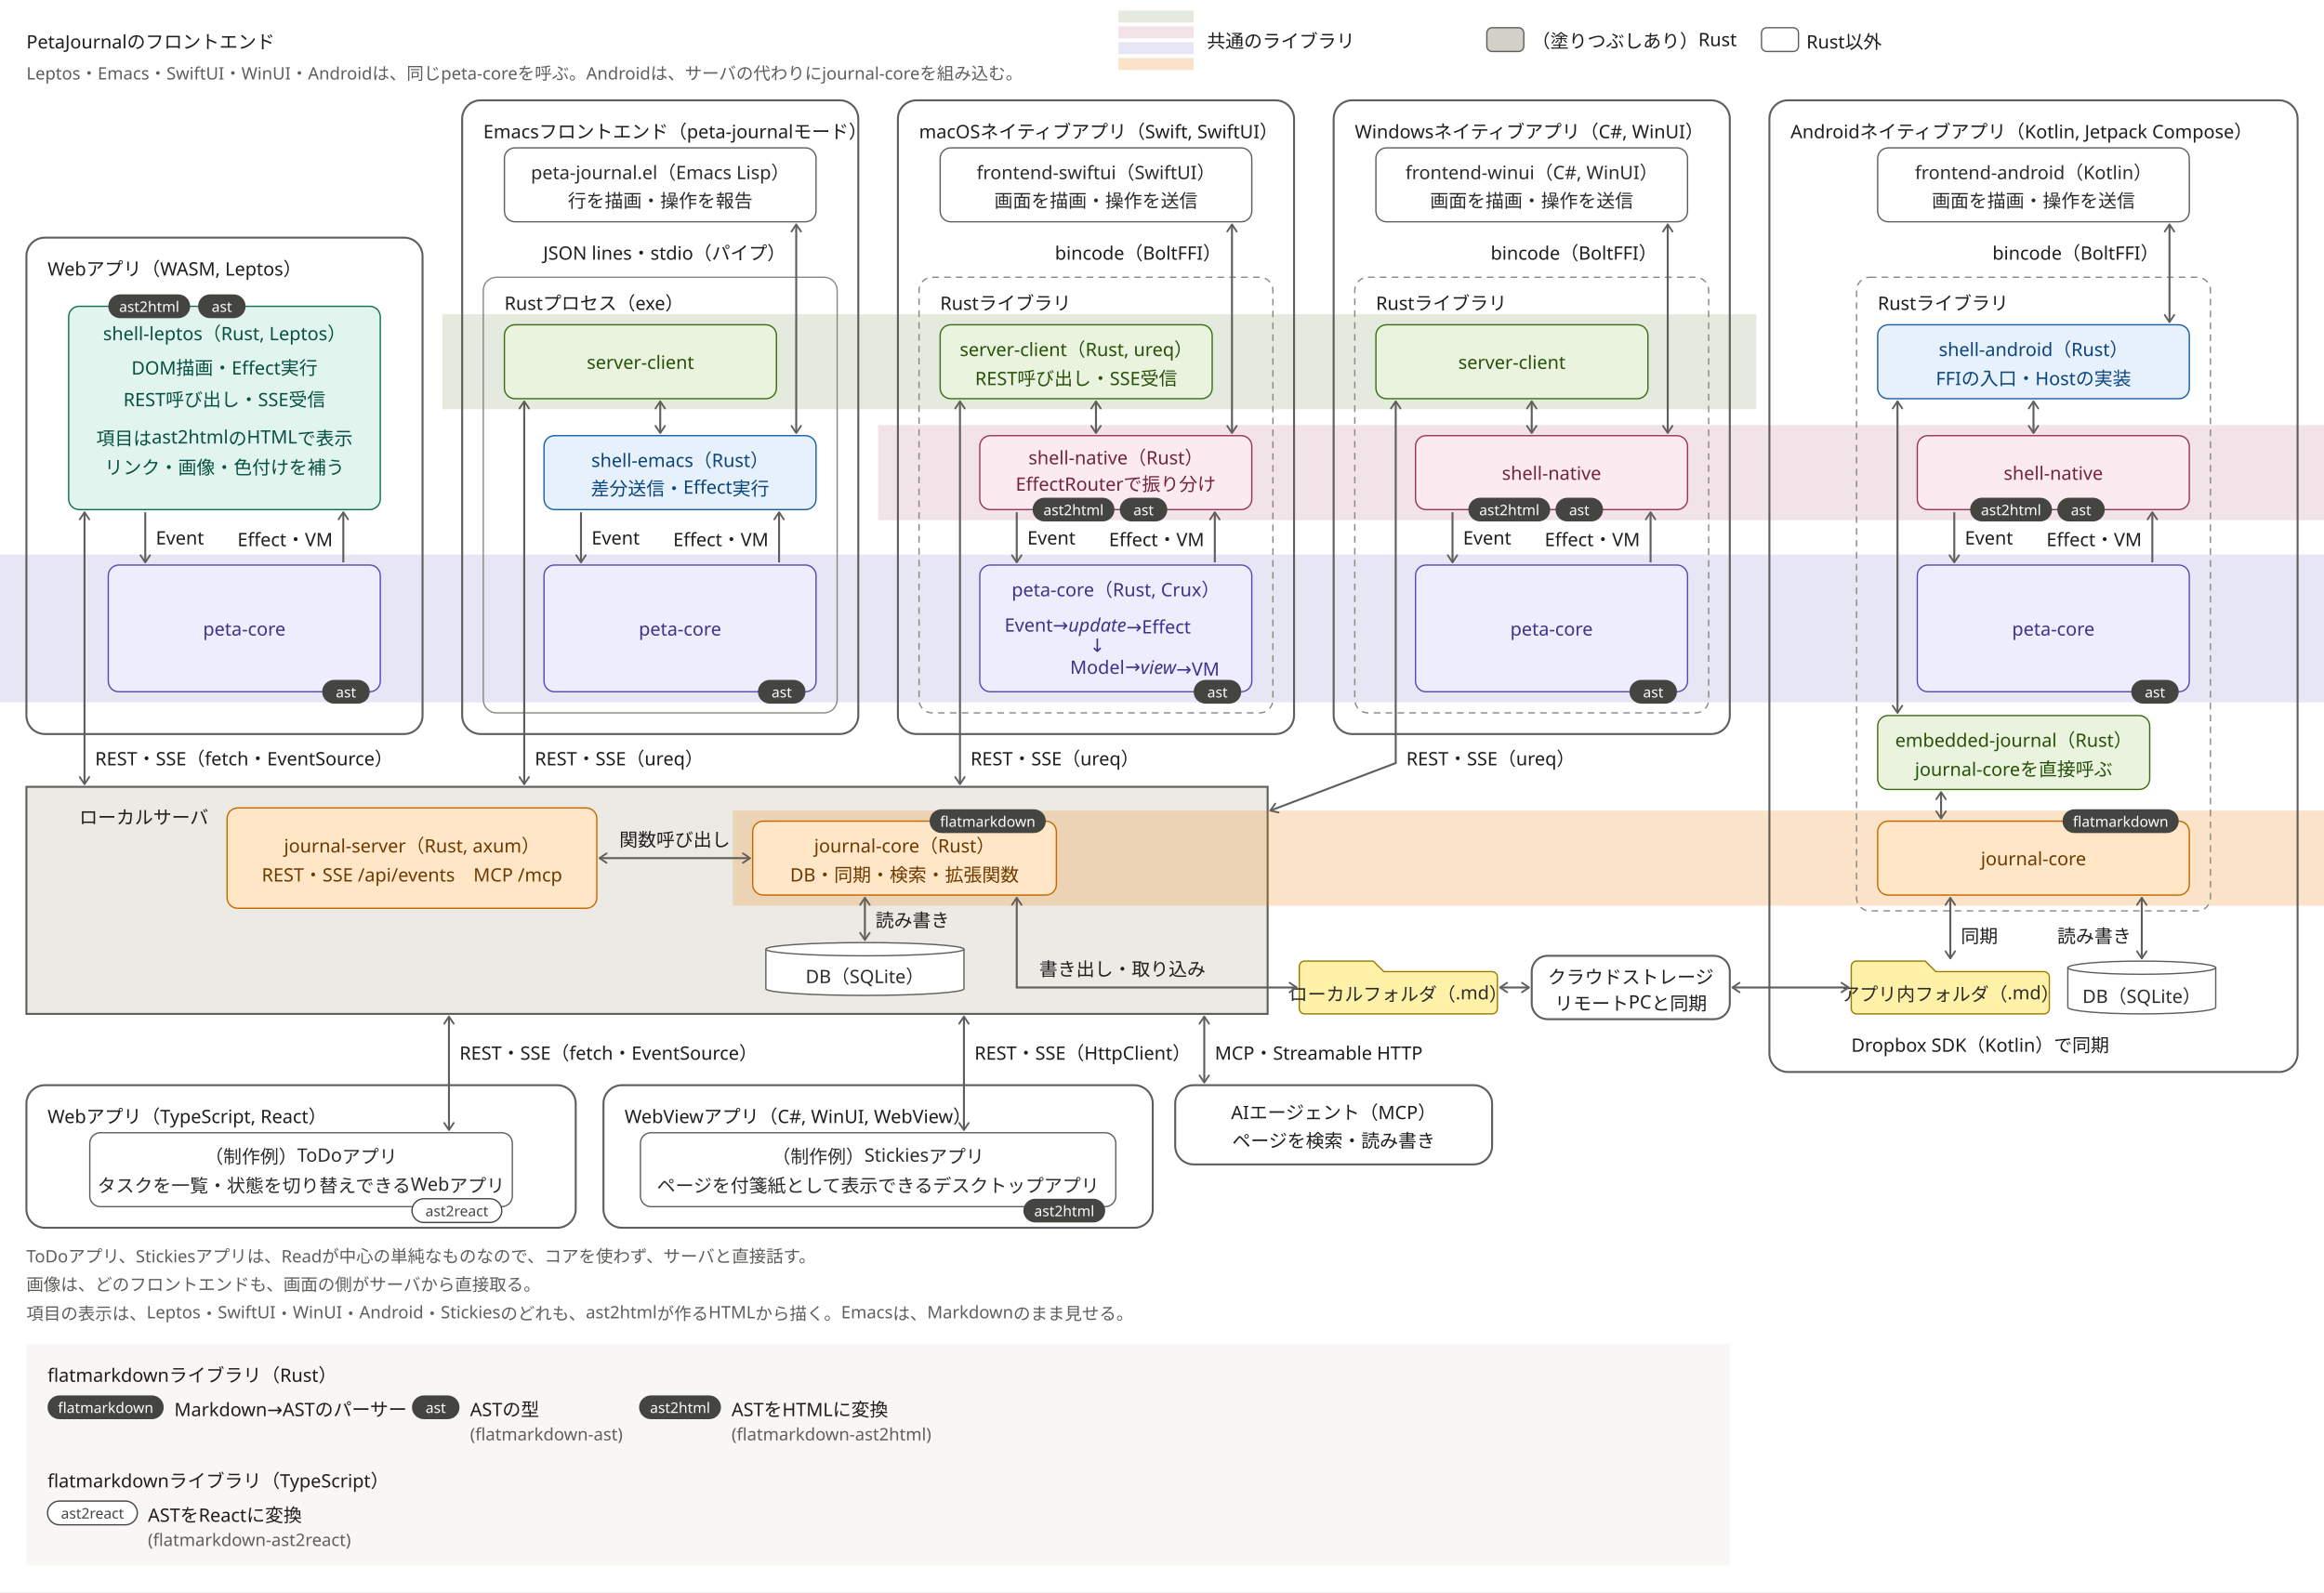
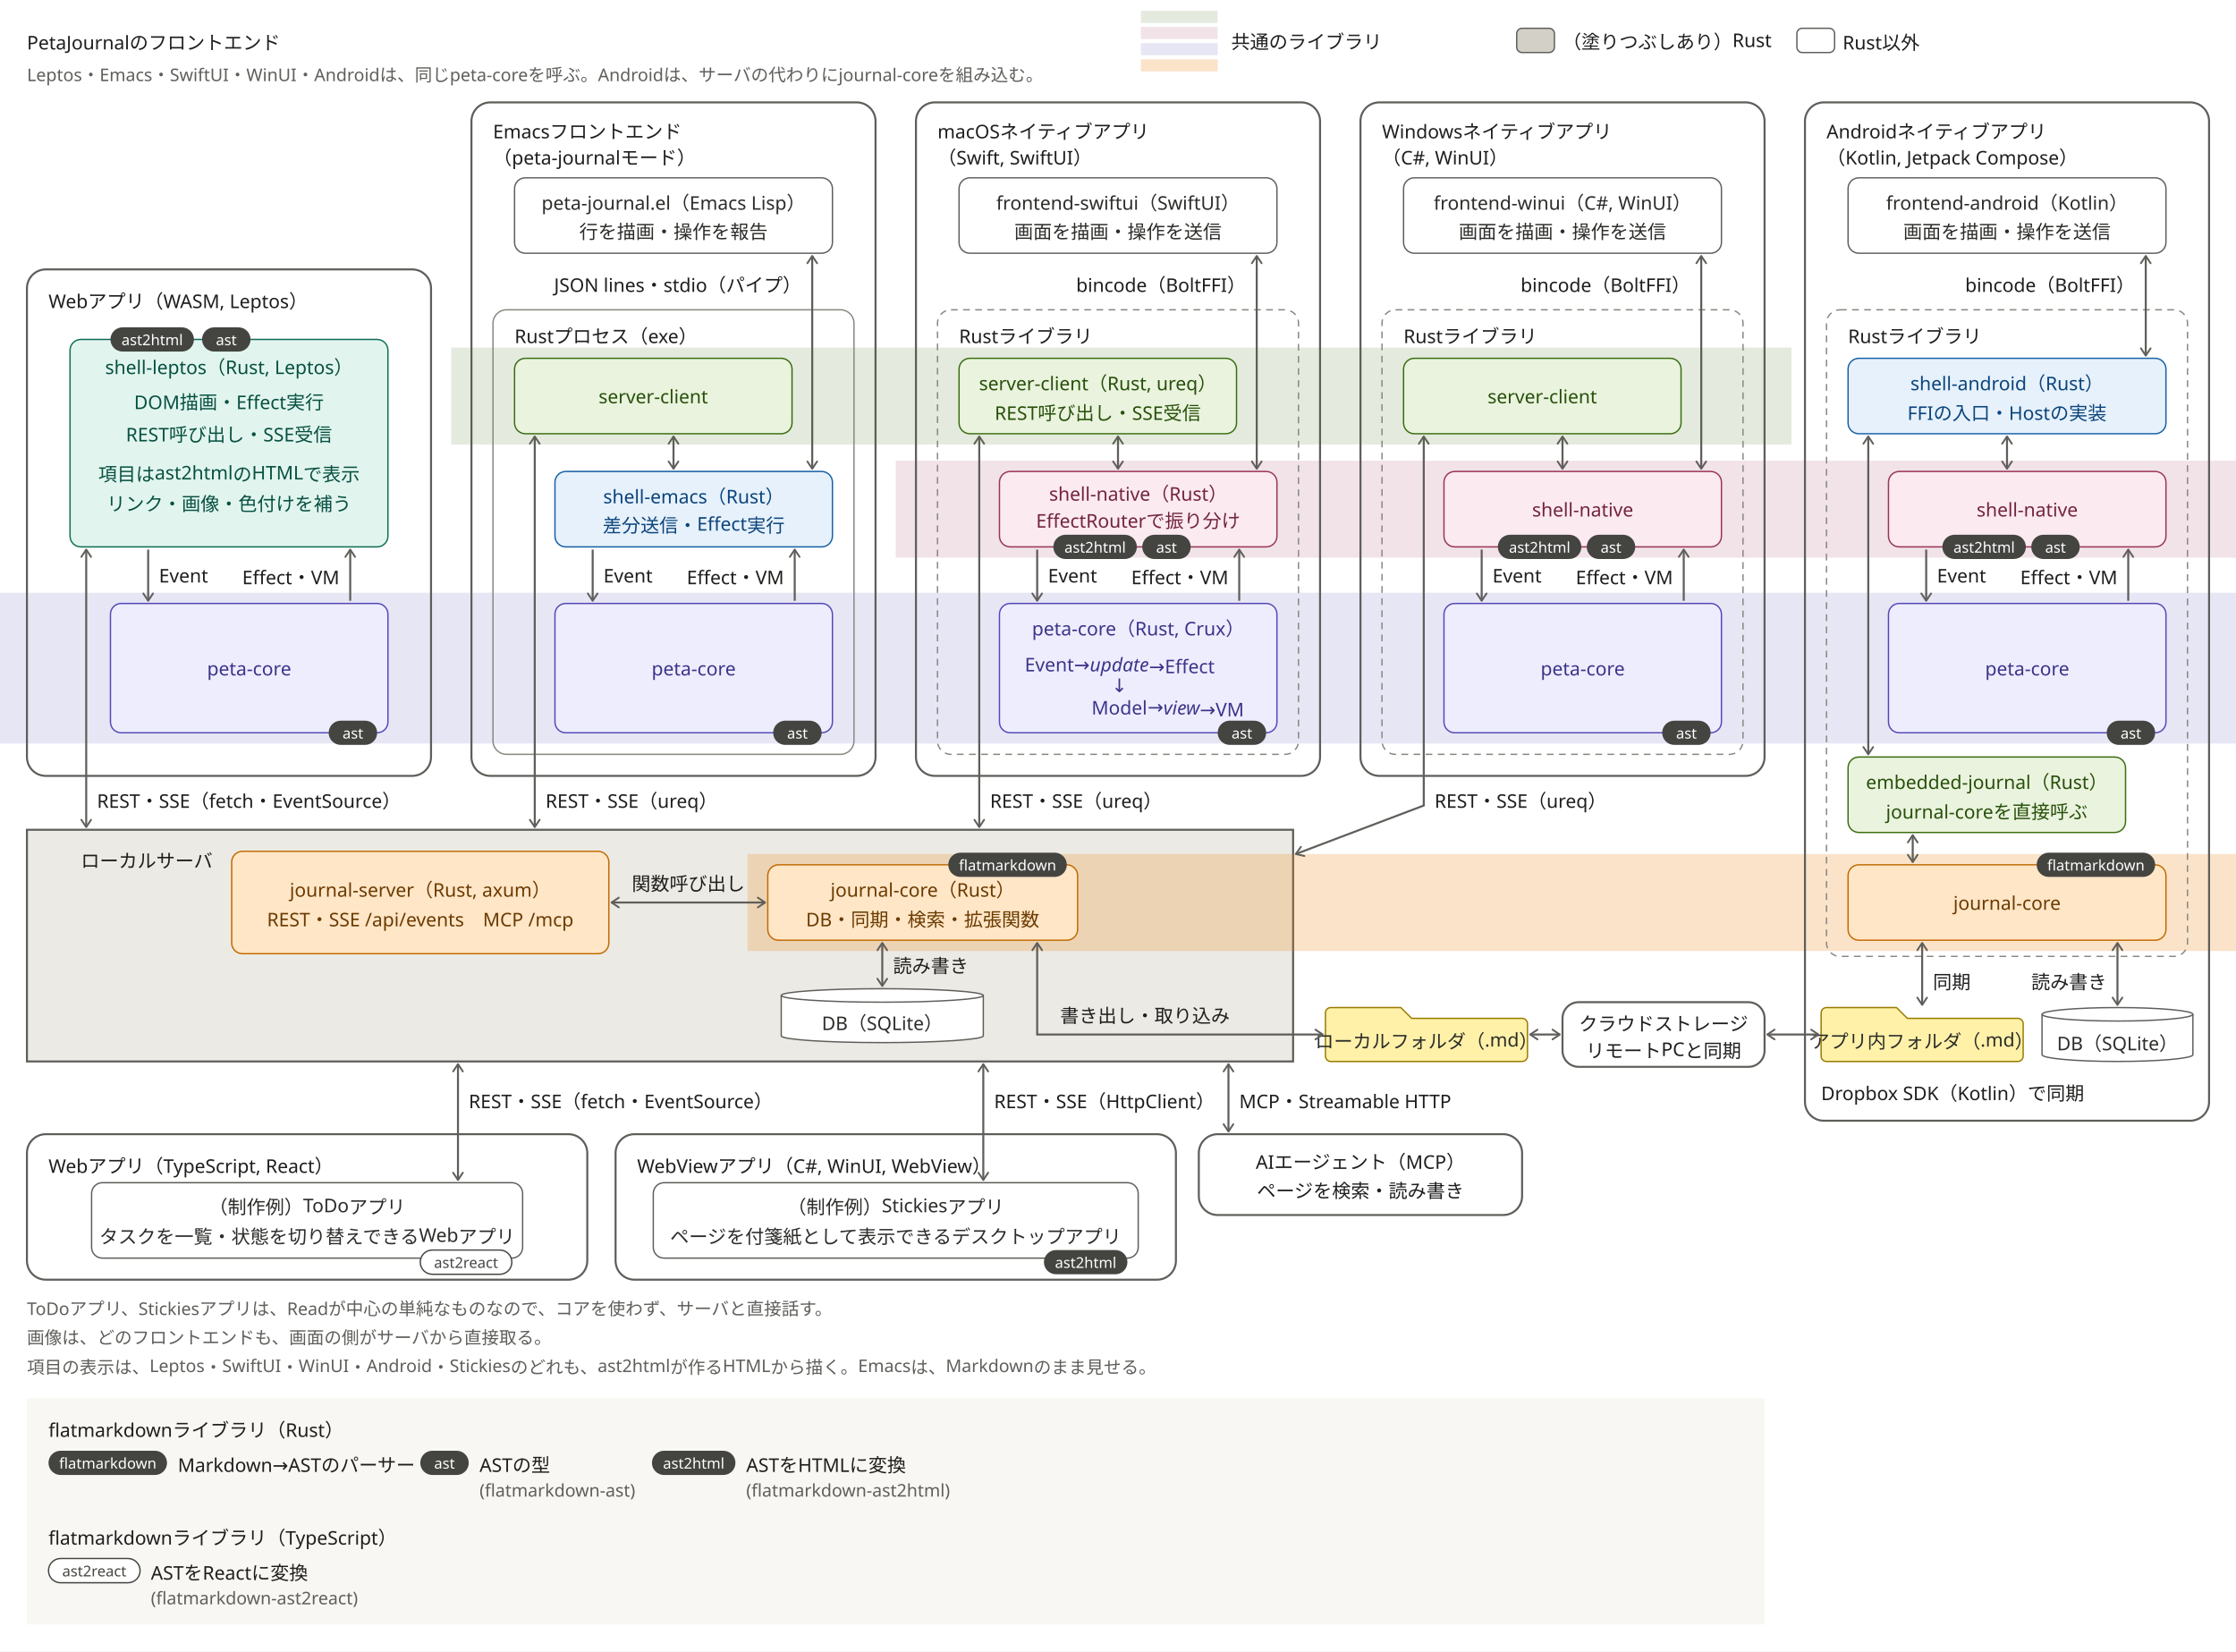
- <svg xmlns="http://www.w3.org/2000/svg" width="1760" height="1206" viewBox="0 0 1760 1206" role="img">
+ <svg xmlns="http://www.w3.org/2000/svg" width="1660" height="1226" viewBox="0 0 1660 1226" role="img">
  <defs>
    <marker id="arrow" viewBox="0 0 10 10" refX="8" refY="5" markerWidth="6" markerHeight="6" orient="auto-start-reverse">
      <path d="M2 1L8 5L2 9" fill="none" stroke="#5F5E5A" stroke-width="1.5" stroke-linecap="round" stroke-linejoin="round" />
    </marker>
    <style>
text { font-family: "Hiragino Sans", "Yu Gothic UI", "Meiryo", "Noto Sans JP", sans-serif; font-size: 14px; fill: #1F1E1D; }
.th { font-weight: 500; }
.note { font-size: 13px; fill: #5F5E5A; }
.arr { stroke: #5F5E5A; stroke-width: 1.5; fill: none; }
.frame { fill: none; stroke: #5F5E5A; stroke-width: 1.5; }
.inner { fill: none; stroke: #888780; stroke-width: 1; stroke-dasharray: 5 4; }
.teal rect { fill: #E1F5EE; stroke: #0F6E56; stroke-width: 1; }
.teal text { fill: #085041; }
.purple rect { fill: #EEEDFE; stroke: #534AB7; stroke-width: 1; }
.purple text { fill: #3C3489; }
.coral rect { fill: #FFE6C7; stroke: #C26A00; stroke-width: 1; }
.coral text { fill: #6B3A00; }
.gray rect { fill: #F1EFE8; stroke: #5F5E5A; stroke-width: 1; }
.gray text { fill: #2C2C2A; }
.blue rect { fill: #E6F1FB; stroke: #185FA5; stroke-width: 1; }
.blue text { fill: #0C447C; }
.pink rect { fill: #FBEAF0; stroke: #993556; stroke-width: 1; }
.pink text { fill: #72243E; }
.green rect { fill: #EAF3DE; stroke: #3B6D11; stroke-width: 1; }
.green text { fill: #27500A; }
.other rect { fill: #FFFFFF; }
.store path { fill: #FFFFFF; stroke: #5F5E5A; stroke-width: 1; stroke-linejoin: round; }
.store path.folder { fill: #FFF1A8; stroke: #9A7B00; }
.chip rect { fill: #444441; stroke: none; }
.chip text { fill: #FFFFFF; font-size: 11px; font-weight: 500; }
.wip rect { stroke-dasharray: 5 4; }
.badge rect { fill: #FAEEDA; stroke: #BA7517; stroke-width: 1; }
.badge text { fill: #854F0B; font-size: 12px; font-weight: 500; }
</style>
  </defs>
-   <rect x="0" y="0" width="1760" height="1206" fill="#FFFFFF" />
-   <rect x="0" y="420" width="1760" height="112" fill="#534AB7" fill-opacity="0.14" />
-   <rect x="335" y="238" width="995" height="72" fill="#3B6D11" fill-opacity="0.14" />
-   <rect x="665" y="322" width="1095" height="72" fill="#993556" fill-opacity="0.14" />
-   <rect class="frame" x="20" y="596" width="940" height="172" style="fill:#ECEAE4" />
-   <rect x="555" y="614" width="1205" height="72" fill="#E8830C" fill-opacity="0.22" />
+   <rect x="0" y="0" width="1660" height="1226" fill="#FFFFFF" />
+   <rect x="0" y="440" width="1660" height="112" fill="#534AB7" fill-opacity="0.14" />
+   <rect x="335" y="258" width="995" height="72" fill="#3B6D11" fill-opacity="0.14" />
+   <rect x="665" y="342" width="995" height="72" fill="#993556" fill-opacity="0.14" />
+   <rect class="frame" x="20" y="616" width="940" height="172" style="fill:#ECEAE4" />
+   <rect x="555" y="634" width="1105" height="72" fill="#E8830C" fill-opacity="0.22" />
  <text class="th" x="20" y="30" dominant-baseline="central">PetaJournalのフロントエンド</text>
  <text class="note" x="20" y="54" dominant-baseline="central">Leptos・Emacs・SwiftUI・WinUI・Androidは、同じpeta-coreを呼ぶ。Androidは、サーバの代わりにjournal-coreを組み込む。</text>
  <rect x="847" y="8" width="57" height="9" fill="#3B6D11" fill-opacity="0.14" />
  <rect x="847" y="20" width="57" height="9" fill="#993556" fill-opacity="0.14" />
  <rect x="847" y="32" width="57" height="9" fill="#534AB7" fill-opacity="0.14" />
  <rect x="847" y="44" width="57" height="9" fill="#E8830C" fill-opacity="0.22" />
  <text x="914" y="30" dominant-baseline="central">共通のライブラリ</text>
  <g class="gray">
    <rect x="1126" y="21" width="28" height="18" rx="4" style="fill:#D3D1C7" />
    <text x="1160" y="30" dominant-baseline="central" style="fill:#1F1E1D">（塗りつぶしあり）Rust</text>
  </g>
  <g class="gray other">
    <rect x="1334" y="21" width="28" height="18" rx="4" />
    <text x="1368" y="30" dominant-baseline="central" style="fill:#1F1E1D">Rust以外</text>
  </g>
-   <g transform="translate(0,56)">
+   <g transform="translate(0,76)">
    <rect class="frame" x="20" y="124" width="300" height="376" rx="14" />
    <text class="th" x="36" y="146" dominant-baseline="central">Webアプリ（WASM, Leptos）</text>
-     <rect class="frame" x="350" y="20" width="300" height="480" rx="14" />
-     <text class="th" x="366" y="42" dominant-baseline="central">Emacsフロントエンド（peta-journalモード）</text>
+     <rect class="frame" x="350" y="0" width="300" height="500" rx="14" />
+     <text class="th" x="366" y="20" dominant-baseline="central">Emacsフロントエンド</text>
+     <text class="th" x="366" y="40" dominant-baseline="central">（peta-journalモード）</text>
    <rect class="inner" x="366" y="154" width="268" height="330" rx="10" style="stroke-dasharray:none" />
    <text x="382" y="172" dominant-baseline="central">Rustプロセス（exe）</text>
-     <rect class="frame" x="680" y="20" width="300" height="480" rx="14" />
-     <text class="th" x="696" y="42" dominant-baseline="central">macOSネイティブアプリ（Swift, SwiftUI）</text>
+     <rect class="frame" x="680" y="0" width="300" height="500" rx="14" />
+     <text class="th" x="696" y="20" dominant-baseline="central">macOSネイティブアプリ</text>
+     <text class="th" x="696" y="40" dominant-baseline="central">（Swift, SwiftUI）</text>
    <rect class="inner" x="696" y="154" width="268" height="330" rx="10" />
    <text x="712" y="172" dominant-baseline="central">Rustライブラリ</text>
    <g class="teal">
      <rect x="52" y="176" width="236" height="154" rx="8" />
      <text class="th" x="170" y="195" text-anchor="middle" dominant-baseline="central">shell-leptos（Rust, Leptos）</text>
      <text x="170" y="221" text-anchor="middle" dominant-baseline="central">DOM描画・Effect実行</text>
      <text x="170" y="245" text-anchor="middle" dominant-baseline="central">REST呼び出し・SSE受信</text>
      <text x="170" y="275" text-anchor="middle" dominant-baseline="central">項目はast2htmlのHTMLで表示</text>
      <text x="170" y="297" text-anchor="middle" dominant-baseline="central">リンク・画像・色付けを補う</text>
    </g>
    <g class="purple">
      <rect x="82" y="372" width="206" height="96" rx="8" />
      <text class="th" x="185" y="420" text-anchor="middle" dominant-baseline="central">peta-core</text>
    </g>
    <g class="gray other">
      <rect x="382" y="56" width="236" height="56" rx="8" />
      <text class="th" x="500" y="73" text-anchor="middle" dominant-baseline="central">peta-journal.el（Emacs Lisp）</text>
      <text x="500" y="95" text-anchor="middle" dominant-baseline="central">行を描画・操作を報告</text>
    </g>
    <g class="green">
      <rect x="382" y="190" width="206" height="56" rx="8" />
      <text class="th" x="485" y="218" text-anchor="middle" dominant-baseline="central">server-client</text>
    </g>
    <g class="blue">
      <rect x="412" y="274" width="206" height="56" rx="8" />
      <text class="th" x="515" y="291" text-anchor="middle" dominant-baseline="central">shell-emacs（Rust）</text>
      <text x="515" y="313" text-anchor="middle" dominant-baseline="central">差分送信・Effect実行</text>
    </g>
    <g class="purple">
      <rect x="412" y="372" width="206" height="96" rx="8" />
      <text class="th" x="515" y="420" text-anchor="middle" dominant-baseline="central">peta-core</text>
    </g>
    <g class="gray other">
      <rect x="712" y="56" width="236" height="56" rx="8" />
      <text class="th" x="830" y="73" text-anchor="middle" dominant-baseline="central">frontend-swiftui（SwiftUI）</text>
      <text x="830" y="95" text-anchor="middle" dominant-baseline="central">画面を描画・操作を送信</text>
    </g>
    <g class="green">
      <rect x="712" y="190" width="206" height="56" rx="8" />
      <text class="th" x="815" y="207" text-anchor="middle" dominant-baseline="central">server-client（Rust, ureq）</text>
      <text x="815" y="229" text-anchor="middle" dominant-baseline="central">REST呼び出し・SSE受信</text>
    </g>
    <g class="pink">
      <rect x="742" y="274" width="206" height="56" rx="8" />
      <text class="th" x="845" y="289" text-anchor="middle" dominant-baseline="central">shell-native（Rust）</text>
      <text x="845" y="309" text-anchor="middle" dominant-baseline="central">EffectRouterで振り分け</text>
    </g>
    <g class="purple">
      <rect x="742" y="372" width="206" height="96" rx="8" />
      <text class="th" x="845" y="389" text-anchor="middle" dominant-baseline="central">peta-core（Rust, Crux）</text>
      <text x="809" y="417" text-anchor="end" dominant-baseline="central">Event→</text>
      <text x="831" y="417" text-anchor="middle" dominant-baseline="central" font-style="italic">update</text>
      <text x="853" y="417" dominant-baseline="central">→Effect</text>
      <text x="831" y="433" text-anchor="middle" dominant-baseline="central">↓</text>
      <text x="831" y="449" text-anchor="middle" dominant-baseline="central">Model</text>
      <text x="852" y="449" dominant-baseline="central">→<tspan font-style="italic">view</tspan>→VM</text>
    </g>
    <line class="arr" x1="110" y1="332" x2="110" y2="370" marker-end="url(#arrow)" />
    <text x="118" y="351" dominant-baseline="central">Event</text>
    <line class="arr" x1="260" y1="370" x2="260" y2="332" marker-end="url(#arrow)" />
    <text x="252" y="351" text-anchor="end" dominant-baseline="central">Effect・VM</text>
    <line class="arr" x1="500" y1="248" x2="500" y2="272" marker-start="url(#arrow)" marker-end="url(#arrow)" />
    <line class="arr" x1="440" y1="332" x2="440" y2="370" marker-end="url(#arrow)" />
    <text x="448" y="351" dominant-baseline="central">Event</text>
    <line class="arr" x1="590" y1="370" x2="590" y2="332" marker-end="url(#arrow)" />
    <text x="582" y="351" text-anchor="end" dominant-baseline="central">Effect・VM</text>
    <line class="arr" x1="830" y1="248" x2="830" y2="272" marker-start="url(#arrow)" marker-end="url(#arrow)" />
    <line class="arr" x1="770" y1="332" x2="770" y2="370" marker-end="url(#arrow)" />
    <text x="778" y="351" dominant-baseline="central">Event</text>
    <line class="arr" x1="920" y1="370" x2="920" y2="332" marker-end="url(#arrow)" />
    <text x="912" y="351" text-anchor="end" dominant-baseline="central">Effect・VM</text>
    <line class="arr" x1="603" y1="114" x2="603" y2="272" marker-start="url(#arrow)" marker-end="url(#arrow)" />
    <text x="595" y="134" text-anchor="end" dominant-baseline="central">JSON lines・stdio（パイプ）</text>
    <line class="arr" x1="933" y1="114" x2="933" y2="272" marker-start="url(#arrow)" marker-end="url(#arrow)" />
    <text x="925" y="134" text-anchor="end" dominant-baseline="central">bincode（BoltFFI）</text>
    <line class="arr" x1="64" y1="332" x2="64" y2="538" marker-start="url(#arrow)" marker-end="url(#arrow)" />
    <text x="72" y="517" dominant-baseline="central">REST・SSE（fetch・EventSource）</text>
    <line class="arr" x1="397" y1="248" x2="397" y2="538" marker-start="url(#arrow)" marker-end="url(#arrow)" />
    <text x="405" y="517" dominant-baseline="central">REST・SSE（ureq）</text>
    <line class="arr" x1="727" y1="248" x2="727" y2="538" marker-start="url(#arrow)" marker-end="url(#arrow)" />
    <text x="735" y="517" dominant-baseline="central">REST・SSE（ureq）</text>
-     <rect class="frame" x="1010" y="20" width="300" height="480" rx="14" />
-     <text class="th" x="1026" y="42" dominant-baseline="central">Windowsネイティブアプリ（C#, WinUI）</text>
+     <rect class="frame" x="1010" y="0" width="300" height="500" rx="14" />
+     <text class="th" x="1026" y="20" dominant-baseline="central">Windowsネイティブアプリ</text>
+     <text class="th" x="1026" y="40" dominant-baseline="central">（C#, WinUI）</text>
    <rect class="inner" x="1026" y="154" width="268" height="330" rx="10" />
    <text x="1042" y="172" dominant-baseline="central">Rustライブラリ</text>
    <g class="gray other">
      <rect x="1042" y="56" width="236" height="56" rx="8" />
      <text class="th" x="1160" y="73" text-anchor="middle" dominant-baseline="central">frontend-winui（C#, WinUI）</text>
      <text x="1160" y="95" text-anchor="middle" dominant-baseline="central">画面を描画・操作を送信</text>
    </g>
    <g class="green">
      <rect x="1042" y="190" width="206" height="56" rx="8" />
      <text class="th" x="1145" y="218" text-anchor="middle" dominant-baseline="central">server-client</text>
    </g>
    <g class="pink">
      <rect x="1072" y="274" width="206" height="56" rx="8" />
      <text class="th" x="1175" y="302" text-anchor="middle" dominant-baseline="central">shell-native</text>
    </g>
    <g class="purple">
      <rect x="1072" y="372" width="206" height="96" rx="8" />
      <text class="th" x="1175" y="420" text-anchor="middle" dominant-baseline="central">peta-core</text>
    </g>
    <line class="arr" x1="1160" y1="248" x2="1160" y2="272" marker-start="url(#arrow)" marker-end="url(#arrow)" />
    <line class="arr" x1="1100" y1="332" x2="1100" y2="370" marker-end="url(#arrow)" />
    <text x="1108" y="351" dominant-baseline="central">Event</text>
    <line class="arr" x1="1250" y1="370" x2="1250" y2="332" marker-end="url(#arrow)" />
    <text x="1242" y="351" text-anchor="end" dominant-baseline="central">Effect・VM</text>
    <line class="arr" x1="1263" y1="114" x2="1263" y2="272" marker-start="url(#arrow)" marker-end="url(#arrow)" />
    <text x="1255" y="134" text-anchor="end" dominant-baseline="central">bincode（BoltFFI）</text>
    <path class="arr" d="M1057 248V522L962 558" marker-start="url(#arrow)" marker-end="url(#arrow)" />
    <text x="1065" y="517" dominant-baseline="central">REST・SSE（ureq）</text>
    <g class="chip">
      <rect x="1234" y="459" width="36" height="18" rx="9" />
      <text x="1252" y="468" text-anchor="middle" dominant-baseline="central">ast</text>
      <rect x="1112" y="321" width="62" height="18" rx="9" />
      <text x="1143" y="330" text-anchor="middle" dominant-baseline="central">ast2html</text>
      <rect x="1178" y="321" width="36" height="18" rx="9" />
      <text x="1196" y="330" text-anchor="middle" dominant-baseline="central">ast</text>
    </g>
-     <rect class="frame" x="1340" y="20" width="400" height="736" rx="14" />
-     <text class="th" x="1356" y="42" dominant-baseline="central">Androidネイティブアプリ（Kotlin, Jetpack Compose）</text>
-     <g transform="translate(50,0)">
-       <rect class="inner" x="1356" y="154" width="268" height="480" rx="10" />
-       <text x="1372" y="172" dominant-baseline="central">Rustライブラリ</text>
-       <g class="gray other">
-         <rect x="1372" y="56" width="236" height="56" rx="8" />
-         <text class="th" x="1490" y="73" text-anchor="middle" dominant-baseline="central">frontend-android（Kotlin）</text>
-         <text x="1490" y="95" text-anchor="middle" dominant-baseline="central">画面を描画・操作を送信</text>
-       </g>
-       <g class="green">
-         <rect x="1372" y="486" width="206" height="56" rx="8" />
-         <text class="th" x="1475" y="503" text-anchor="middle" dominant-baseline="central">embedded-journal（Rust）</text>
-         <text x="1475" y="525" text-anchor="middle" dominant-baseline="central">journal-coreを直接呼ぶ</text>
-       </g>
-       <g class="blue">
-         <rect x="1372" y="190" width="236" height="56" rx="8" />
-         <text class="th" x="1490" y="207" text-anchor="middle" dominant-baseline="central">shell-android（Rust）</text>
-         <text x="1490" y="229" text-anchor="middle" dominant-baseline="central">FFIの入口・Hostの実装</text>
-       </g>
-       <g class="pink">
-         <rect x="1402" y="274" width="206" height="56" rx="8" />
-         <text class="th" x="1505" y="302" text-anchor="middle" dominant-baseline="central">shell-native</text>
-       </g>
-       <g class="purple">
-         <rect x="1402" y="372" width="206" height="96" rx="8" />
-         <text class="th" x="1505" y="420" text-anchor="middle" dominant-baseline="central">peta-core</text>
-       </g>
-       <line class="arr" x1="1490" y1="248" x2="1490" y2="272" marker-start="url(#arrow)" marker-end="url(#arrow)" />
-       <g class="coral">
-         <rect x="1372" y="566" width="236" height="56" rx="8" />
-         <text class="th" x="1490" y="594" text-anchor="middle" dominant-baseline="central">journal-core</text>
-       </g>
-       <line class="arr" x1="1387" y1="248" x2="1387" y2="484" marker-start="url(#arrow)" marker-end="url(#arrow)" />
-       <line class="arr" x1="1430" y1="332" x2="1430" y2="370" marker-end="url(#arrow)" />
-       <text x="1438" y="351" dominant-baseline="central">Event</text>
-       <line class="arr" x1="1580" y1="370" x2="1580" y2="332" marker-end="url(#arrow)" />
-       <text x="1572" y="351" text-anchor="end" dominant-baseline="central">Effect・VM</text>
-       <line class="arr" x1="1593" y1="114" x2="1593" y2="188" marker-start="url(#arrow)" marker-end="url(#arrow)" />
-       <text x="1585" y="134" text-anchor="end" dominant-baseline="central">bincode（BoltFFI）</text>
-       <line class="arr" x1="1420" y1="544" x2="1420" y2="564" marker-start="url(#arrow)" marker-end="url(#arrow)" />
-       <g class="gray store">
-         <path class="folder" d="M1356 672H1408L1416 680H1498a4 4 0 0 1 4 4V708a4 4 0 0 1 -4 4H1356a4 4 0 0 1 -4 -4V676a4 4 0 0 1 4 -4Z" />
-         <text class="th" x="1427" y="696" text-anchor="middle" dominant-baseline="central">アプリ内フォルダ（.md）</text>
-         <path d="M1516 677a56 5 0 0 1 112 0V707a56 5 0 0 1 -112 0Z" />
-         <path d="M1516 677a56 5 0 0 0 112 0" style="fill:none" />
-         <text class="th" x="1572" y="697" text-anchor="middle" dominant-baseline="central">DB（SQLite）</text>
-       </g>
-       <line class="arr" x1="1427" y1="624" x2="1427" y2="670" marker-start="url(#arrow)" marker-end="url(#arrow)" />
-       <text x="1435" y="652" dominant-baseline="central">同期</text>
-       <line class="arr" x1="1572" y1="624" x2="1572" y2="670" marker-start="url(#arrow)" marker-end="url(#arrow)" />
-       <text x="1564" y="652" text-anchor="end" dominant-baseline="central">読み書き</text>
-       <line class="arr" x1="1262" y1="692" x2="1350" y2="692" marker-start="url(#arrow)" marker-end="url(#arrow)" />
-       <text x="1352" y="734" dominant-baseline="central">Dropbox SDK（Kotlin）で同期</text>
-       <g class="chip">
-         <rect x="1564" y="459" width="36" height="18" rx="9" />
-         <text x="1582" y="468" text-anchor="middle" dominant-baseline="central">ast</text>
-         <rect x="1442" y="321" width="62" height="18" rx="9" />
-         <text x="1473" y="330" text-anchor="middle" dominant-baseline="central">ast2html</text>
-         <rect x="1508" y="321" width="36" height="18" rx="9" />
-         <text x="1526" y="330" text-anchor="middle" dominant-baseline="central">ast</text>
-         <rect x="1512" y="557" width="88" height="18" rx="9" />
-         <text x="1556" y="566" text-anchor="middle" dominant-baseline="central">flatmarkdown</text>
-       </g>
+     <rect class="frame" x="1340" y="0" width="300" height="756" rx="14" />
+     <text class="th" x="1356" y="20" dominant-baseline="central">Androidネイティブアプリ</text>
+     <text class="th" x="1356" y="40" dominant-baseline="central">（Kotlin, Jetpack Compose）</text>
+     <rect class="inner" x="1356" y="154" width="268" height="480" rx="10" />
+     <text x="1372" y="172" dominant-baseline="central">Rustライブラリ</text>
+     <g class="gray other">
+       <rect x="1372" y="56" width="236" height="56" rx="8" />
+       <text class="th" x="1490" y="73" text-anchor="middle" dominant-baseline="central">frontend-android（Kotlin）</text>
+       <text x="1490" y="95" text-anchor="middle" dominant-baseline="central">画面を描画・操作を送信</text>
+     </g>
+     <g class="green">
+       <rect x="1372" y="486" width="206" height="56" rx="8" />
+       <text class="th" x="1475" y="503" text-anchor="middle" dominant-baseline="central">embedded-journal（Rust）</text>
+       <text x="1475" y="525" text-anchor="middle" dominant-baseline="central">journal-coreを直接呼ぶ</text>
+     </g>
+     <g class="blue">
+       <rect x="1372" y="190" width="236" height="56" rx="8" />
+       <text class="th" x="1490" y="207" text-anchor="middle" dominant-baseline="central">shell-android（Rust）</text>
+       <text x="1490" y="229" text-anchor="middle" dominant-baseline="central">FFIの入口・Hostの実装</text>
+     </g>
+     <g class="pink">
+       <rect x="1402" y="274" width="206" height="56" rx="8" />
+       <text class="th" x="1505" y="302" text-anchor="middle" dominant-baseline="central">shell-native</text>
+     </g>
+     <g class="purple">
+       <rect x="1402" y="372" width="206" height="96" rx="8" />
+       <text class="th" x="1505" y="420" text-anchor="middle" dominant-baseline="central">peta-core</text>
+     </g>
+     <line class="arr" x1="1490" y1="248" x2="1490" y2="272" marker-start="url(#arrow)" marker-end="url(#arrow)" />
+     <g class="coral">
+       <rect x="1372" y="566" width="236" height="56" rx="8" />
+       <text class="th" x="1490" y="594" text-anchor="middle" dominant-baseline="central">journal-core</text>
+     </g>
+     <line class="arr" x1="1387" y1="248" x2="1387" y2="484" marker-start="url(#arrow)" marker-end="url(#arrow)" />
+     <line class="arr" x1="1430" y1="332" x2="1430" y2="370" marker-end="url(#arrow)" />
+     <text x="1438" y="351" dominant-baseline="central">Event</text>
+     <line class="arr" x1="1580" y1="370" x2="1580" y2="332" marker-end="url(#arrow)" />
+     <text x="1572" y="351" text-anchor="end" dominant-baseline="central">Effect・VM</text>
+     <line class="arr" x1="1593" y1="114" x2="1593" y2="188" marker-start="url(#arrow)" marker-end="url(#arrow)" />
+     <text x="1585" y="134" text-anchor="end" dominant-baseline="central">bincode（BoltFFI）</text>
+     <line class="arr" x1="1420" y1="544" x2="1420" y2="564" marker-start="url(#arrow)" marker-end="url(#arrow)" />
+     <g class="gray store">
+       <path class="folder" d="M1356 672H1408L1416 680H1498a4 4 0 0 1 4 4V708a4 4 0 0 1 -4 4H1356a4 4 0 0 1 -4 -4V676a4 4 0 0 1 4 -4Z" />
+       <text class="th" x="1427" y="696" text-anchor="middle" dominant-baseline="central">アプリ内フォルダ（.md）</text>
+       <path d="M1516 677a56 5 0 0 1 112 0V707a56 5 0 0 1 -112 0Z" />
+       <path d="M1516 677a56 5 0 0 0 112 0" style="fill:none" />
+       <text class="th" x="1572" y="697" text-anchor="middle" dominant-baseline="central">DB（SQLite）</text>
+     </g>
+     <line class="arr" x1="1427" y1="624" x2="1427" y2="670" marker-start="url(#arrow)" marker-end="url(#arrow)" />
+     <text x="1435" y="652" dominant-baseline="central">同期</text>
+     <line class="arr" x1="1572" y1="624" x2="1572" y2="670" marker-start="url(#arrow)" marker-end="url(#arrow)" />
+     <text x="1564" y="652" text-anchor="end" dominant-baseline="central">読み書き</text>
+     <line class="arr" x1="1312" y1="692" x2="1350" y2="692" marker-start="url(#arrow)" marker-end="url(#arrow)" />
+     <text x="1352" y="734" dominant-baseline="central">Dropbox SDK（Kotlin）で同期</text>
+     <g class="chip">
+       <rect x="1564" y="459" width="36" height="18" rx="9" />
+       <text x="1582" y="468" text-anchor="middle" dominant-baseline="central">ast</text>
+       <rect x="1442" y="321" width="62" height="18" rx="9" />
+       <text x="1473" y="330" text-anchor="middle" dominant-baseline="central">ast2html</text>
+       <rect x="1508" y="321" width="36" height="18" rx="9" />
+       <text x="1526" y="330" text-anchor="middle" dominant-baseline="central">ast</text>
+       <rect x="1512" y="557" width="88" height="18" rx="9" />
+       <text x="1556" y="566" text-anchor="middle" dominant-baseline="central">flatmarkdown</text>
    </g>
    <text class="th" x="60" y="562" dominant-baseline="central">ローカルサーバ</text>
    <g class="coral">
      <rect x="172" y="556" width="280" height="76" rx="8" />
      <text class="th" x="312" y="583" text-anchor="middle" dominant-baseline="central">journal-server（Rust, axum）</text>
      <text x="312" y="605" text-anchor="middle" dominant-baseline="central">REST・SSE /api/events　MCP /mcp</text>
      <rect x="570" y="566" width="230" height="56" rx="8" />
      <text class="th" x="685" y="583" text-anchor="middle" dominant-baseline="central">journal-core（Rust）</text>
      <text x="685" y="605" text-anchor="middle" dominant-baseline="central">DB・同期・検索・拡張関数</text>
    </g>
    <line class="arr" x1="454" y1="594" x2="568" y2="594" marker-start="url(#arrow)" marker-end="url(#arrow)" />
    <text x="511" y="579" text-anchor="middle" dominant-baseline="central">関数呼び出し</text>
    <g class="gray store">
      <path class="folder" d="M988 672H1040L1048 680H1130a4 4 0 0 1 4 4V708a4 4 0 0 1 -4 4H988a4 4 0 0 1 -4 -4V676a4 4 0 0 1 4 -4Z" />
      <text class="th" x="1059" y="696" text-anchor="middle" dominant-baseline="central">ローカルフォルダ（.md）</text>
      <path d="M580 663a75 5 0 0 1 150 0V693a75 5 0 0 1 -150 0Z" />
      <path d="M580 663a75 5 0 0 0 150 0" style="fill:none" />
      <text class="th" x="655" y="682" text-anchor="middle" dominant-baseline="central">DB（SQLite）</text>
    </g>
    <path class="arr" d="M770 624V692H982" marker-start="url(#arrow)" marker-end="url(#arrow)" />
    <text x="850" y="677" text-anchor="middle" dominant-baseline="central">書き出し・取り込み</text>
    <line class="arr" x1="655" y1="624" x2="655" y2="656" marker-start="url(#arrow)" marker-end="url(#arrow)" />
    <text x="663" y="640" dominant-baseline="central">読み書き</text>
    <rect class="frame" x="1160" y="668" width="150" height="48" rx="12" />
    <text class="th" x="1235" y="683" text-anchor="middle" dominant-baseline="central">クラウドストレージ</text>
    <text x="1235" y="703" text-anchor="middle" dominant-baseline="central">リモートPCと同期</text>
    <line class="arr" x1="1136" y1="692" x2="1158" y2="692" marker-start="url(#arrow)" marker-end="url(#arrow)" />
    <g class="chip">
      <rect x="82" y="167" width="62" height="18" rx="9" />
      <text x="113" y="176" text-anchor="middle" dominant-baseline="central">ast2html</text>
      <rect x="150" y="167" width="36" height="18" rx="9" />
      <text x="168" y="176" text-anchor="middle" dominant-baseline="central">ast</text>
      <rect x="244" y="459" width="36" height="18" rx="9" />
      <text x="262" y="468" text-anchor="middle" dominant-baseline="central">ast</text>
      <rect x="904" y="459" width="36" height="18" rx="9" />
      <text x="922" y="468" text-anchor="middle" dominant-baseline="central">ast</text>
      <rect x="782" y="321" width="62" height="18" rx="9" />
      <text x="813" y="330" text-anchor="middle" dominant-baseline="central">ast2html</text>
      <rect x="848" y="321" width="36" height="18" rx="9" />
      <text x="866" y="330" text-anchor="middle" dominant-baseline="central">ast</text>
      <rect x="574" y="459" width="36" height="18" rx="9" />
      <text x="592" y="468" text-anchor="middle" dominant-baseline="central">ast</text>
      <rect x="704" y="557" width="88" height="18" rx="9" />
      <text x="748" y="566" text-anchor="middle" dominant-baseline="central">flatmarkdown</text>
    </g>
    <g transform="translate(0,76)">
      <rect class="frame" x="20" y="690" width="416" height="108" rx="14" />
      <text class="th" x="36" y="712" dominant-baseline="central">Webアプリ（TypeScript, React）</text>
      <g class="gray other">
        <rect x="68" y="726" width="320" height="56" rx="8" />
        <text class="th" x="228" y="743" text-anchor="middle" dominant-baseline="central">（制作例）ToDoアプリ</text>
        <text x="228" y="765" text-anchor="middle" dominant-baseline="central">タスクを一覧・状態を切り替えできるWebアプリ</text>
      </g>
      <line class="arr" x1="340" y1="638" x2="340" y2="724" marker-start="url(#arrow)" marker-end="url(#arrow)" />
      <text x="348" y="664" dominant-baseline="central">REST・SSE（fetch・EventSource）</text>
      <rect class="frame" x="457" y="690" width="416" height="108" rx="14" />
      <text class="th" x="473" y="712" dominant-baseline="central">WebViewアプリ（C#, WinUI, WebView）</text>
      <g class="gray other">
        <rect x="485" y="726" width="360" height="56" rx="8" />
        <text class="th" x="665" y="743" text-anchor="middle" dominant-baseline="central">（制作例）Stickiesアプリ</text>
        <text x="665" y="765" text-anchor="middle" dominant-baseline="central">ページを付箋紙として表示できるデスクトップアプリ</text>
      </g>
      <line class="arr" x1="730" y1="638" x2="730" y2="724" marker-start="url(#arrow)" marker-end="url(#arrow)" />
      <text x="738" y="664" dominant-baseline="central">REST・SSE（HttpClient）</text>
      <rect class="frame" x="890" y="690" width="240" height="60" rx="14" />
      <text class="th" x="1010" y="709" text-anchor="middle" dominant-baseline="central">AIエージェント（MCP）</text>
      <text x="1010" y="731" text-anchor="middle" dominant-baseline="central">ページを検索・読み書き</text>
      <line class="arr" x1="912" y1="638" x2="912" y2="688" marker-start="url(#arrow)" marker-end="url(#arrow)" />
      <text x="920" y="664" dominant-baseline="central">MCP・Streamable HTTP</text>
      <g class="chip">
        <rect x="312" y="776" width="68" height="18" rx="9" style="fill:#FFFFFF;stroke:#444441;stroke-width:1" />
        <text x="346" y="785" text-anchor="middle" dominant-baseline="central" style="fill:#444441">ast2react</text>
        <rect x="775" y="776" width="62" height="18" rx="9" />
        <text x="806" y="785" text-anchor="middle" dominant-baseline="central">ast2html</text>
      </g>
      <text class="note" x="20" y="818" dominant-baseline="central">ToDoアプリ、Stickiesアプリは、Readが中心の単純なものなので、コアを使わず、サーバと直接話す。</text>
      <text class="note" x="20" y="840" dominant-baseline="central">画像は、どのフロントエンドも、画面の側がサーバから直接取る。</text>
      <text class="note" x="20" y="862" dominant-baseline="central">項目の表示は、Leptos・SwiftUI・WinUI・Android・Stickiesのどれも、ast2htmlが作るHTMLから描く。Emacsは、Markdownのまま見せる。</text>
      <g transform="translate(0,266)">
        <rect x="20" y="620" width="1290" height="168" fill="#F8F7F3" />
        <text class="th" x="36" y="642" dominant-baseline="central">flatmarkdownライブラリ（Rust）</text>
        <g class="chip">
          <rect x="36" y="659" width="88" height="18" rx="9" />
          <text x="80" y="668" text-anchor="middle" dominant-baseline="central">flatmarkdown</text>
          <rect x="312" y="659" width="36" height="18" rx="9" />
          <text x="330" y="668" text-anchor="middle" dominant-baseline="central">ast</text>
          <rect x="484" y="659" width="62" height="18" rx="9" />
          <text x="515" y="668" text-anchor="middle" dominant-baseline="central">ast2html</text>
        </g>
        <text x="132" y="668" dominant-baseline="central">Markdown→ASTのパーサー</text>
        <text x="356" y="668" dominant-baseline="central">ASTの型</text>
        <text class="note" x="356" y="688" dominant-baseline="central">(flatmarkdown-ast)</text>
        <text x="554" y="668" dominant-baseline="central">ASTをHTMLに変換</text>
        <text class="note" x="554" y="688" dominant-baseline="central">(flatmarkdown-ast2html)</text>
        <g class="chip">
          <rect x="36" y="739" width="68" height="18" rx="9" style="fill:#FFFFFF;stroke:#444441;stroke-width:1" />
          <text x="70" y="748" text-anchor="middle" dominant-baseline="central" style="fill:#444441">ast2react</text>
        </g>
        <text class="th" x="36" y="722" dominant-baseline="central">flatmarkdownライブラリ（TypeScript）</text>
        <text x="112" y="748" dominant-baseline="central">ASTをReactに変換</text>
        <text class="note" x="112" y="768" dominant-baseline="central">(flatmarkdown-ast2react)</text>
      </g>
    </g>
  </g>
</svg>
